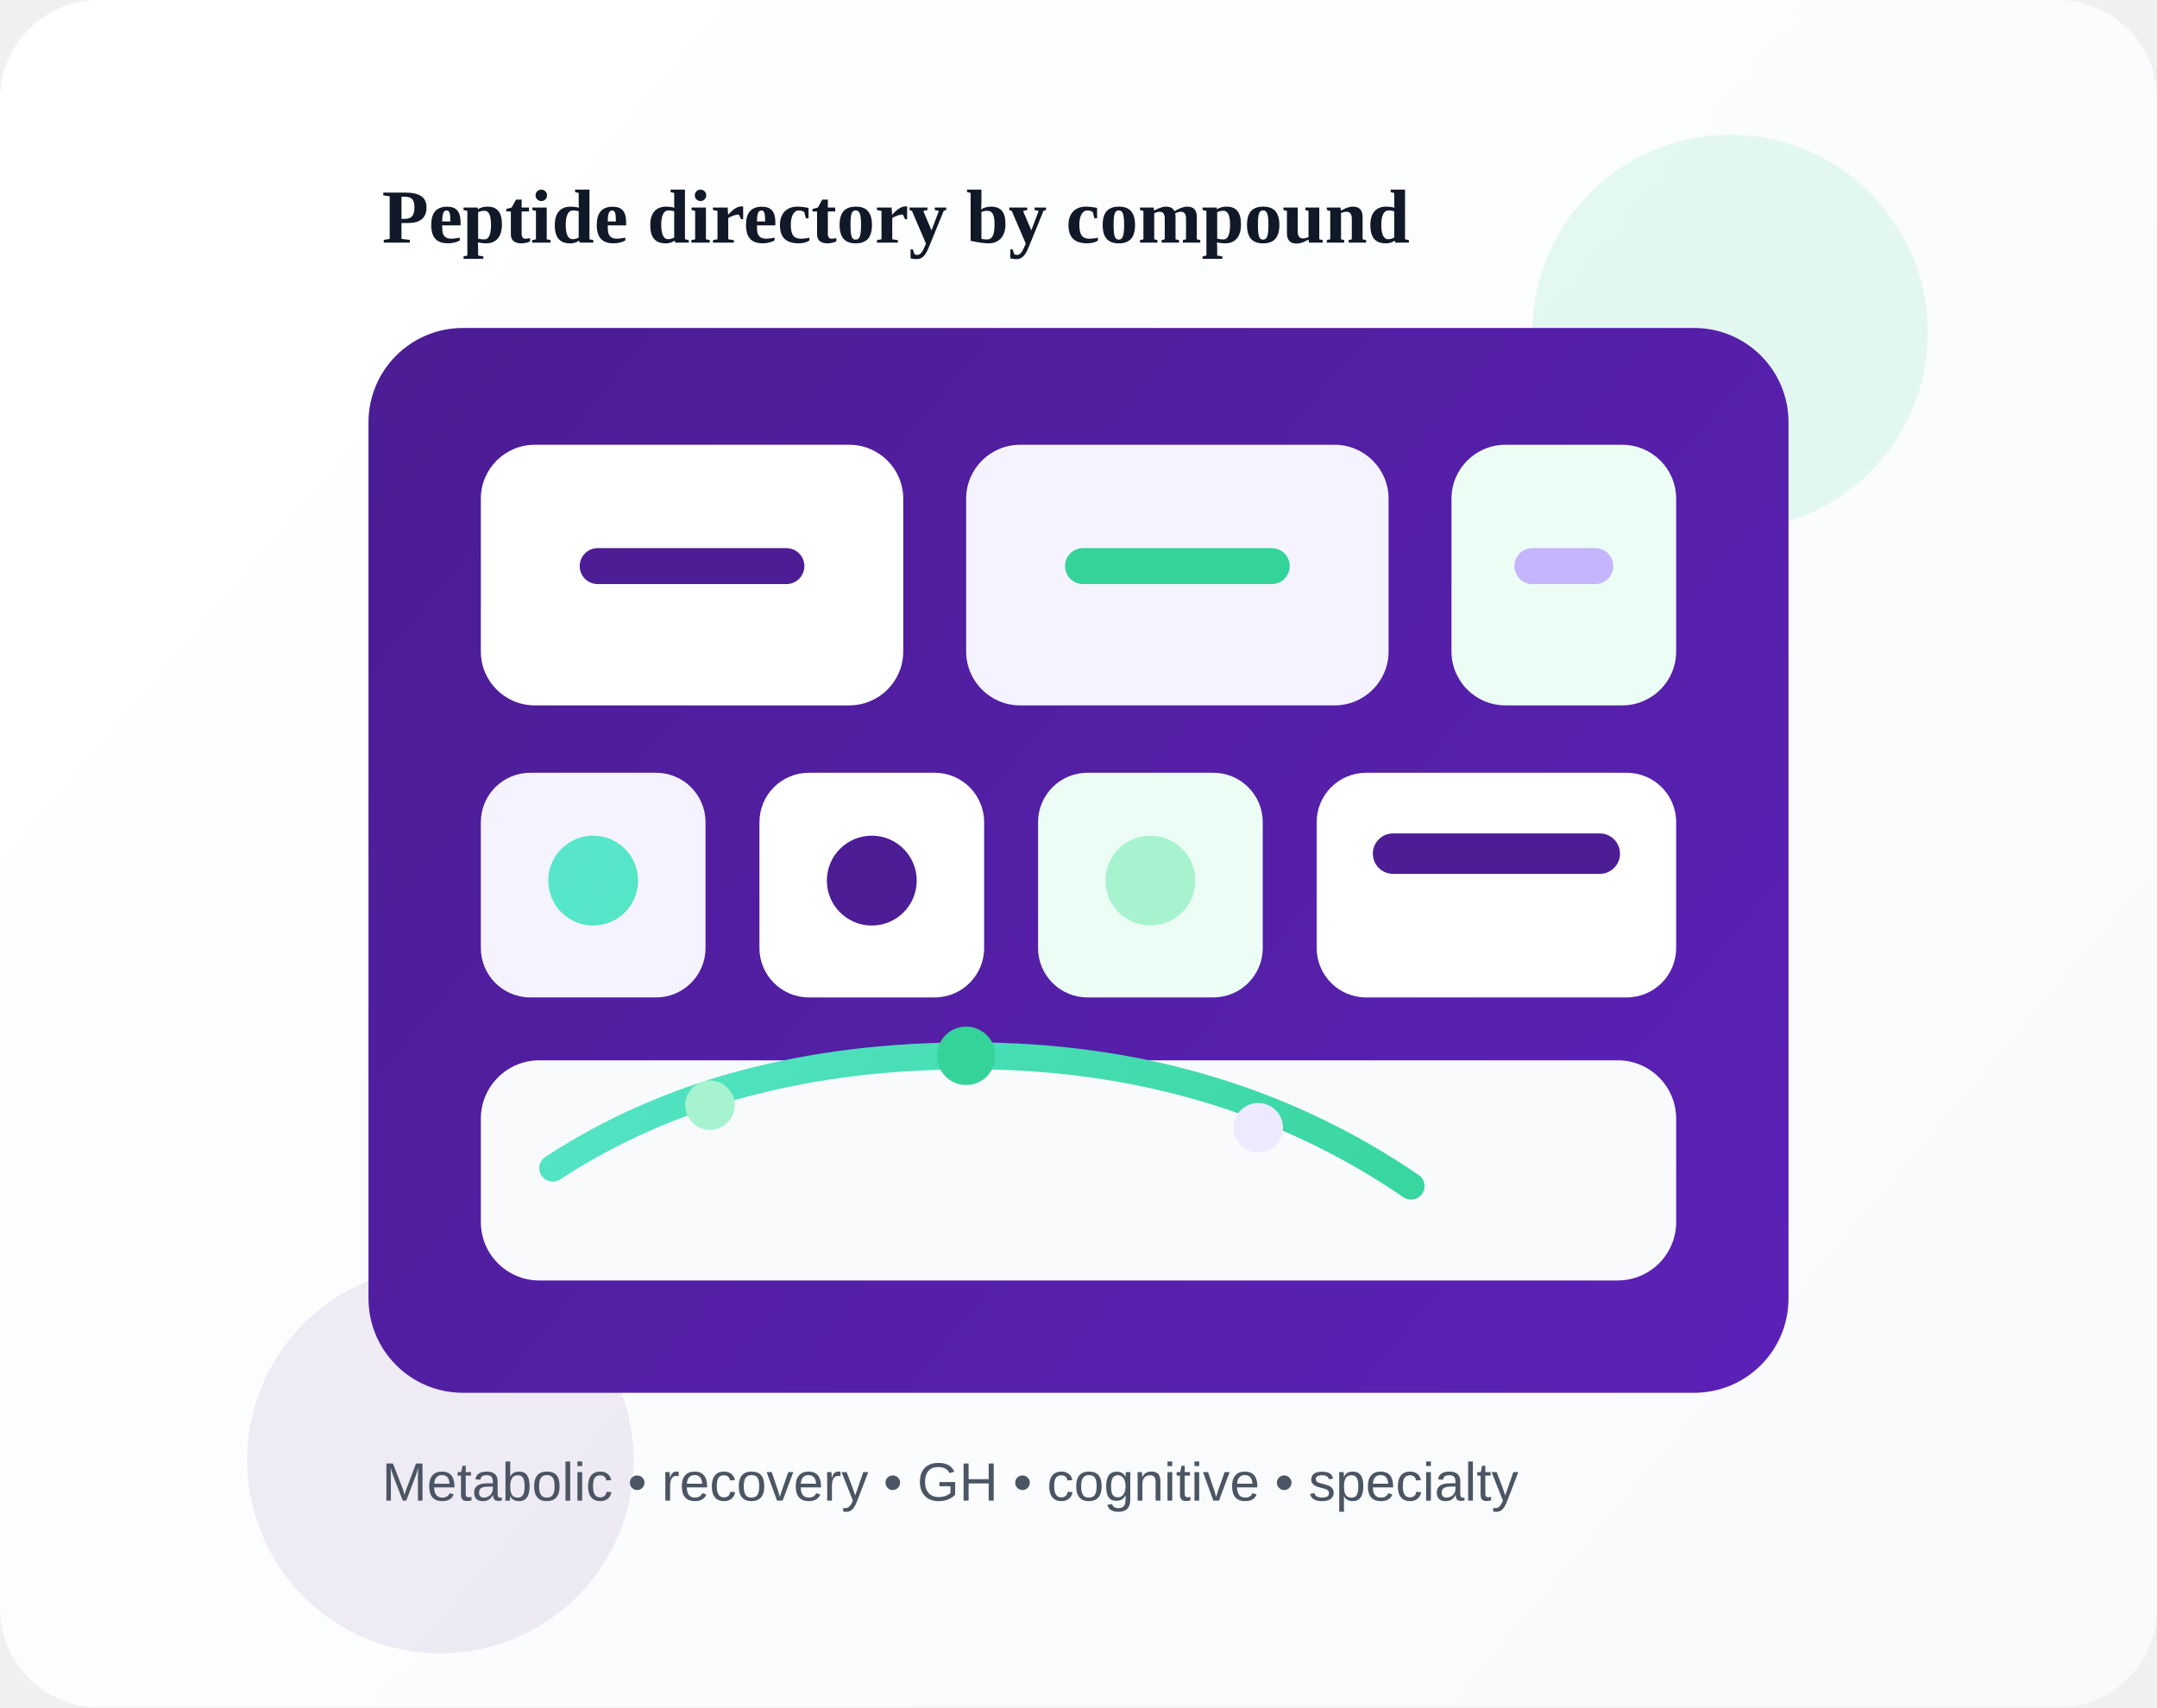
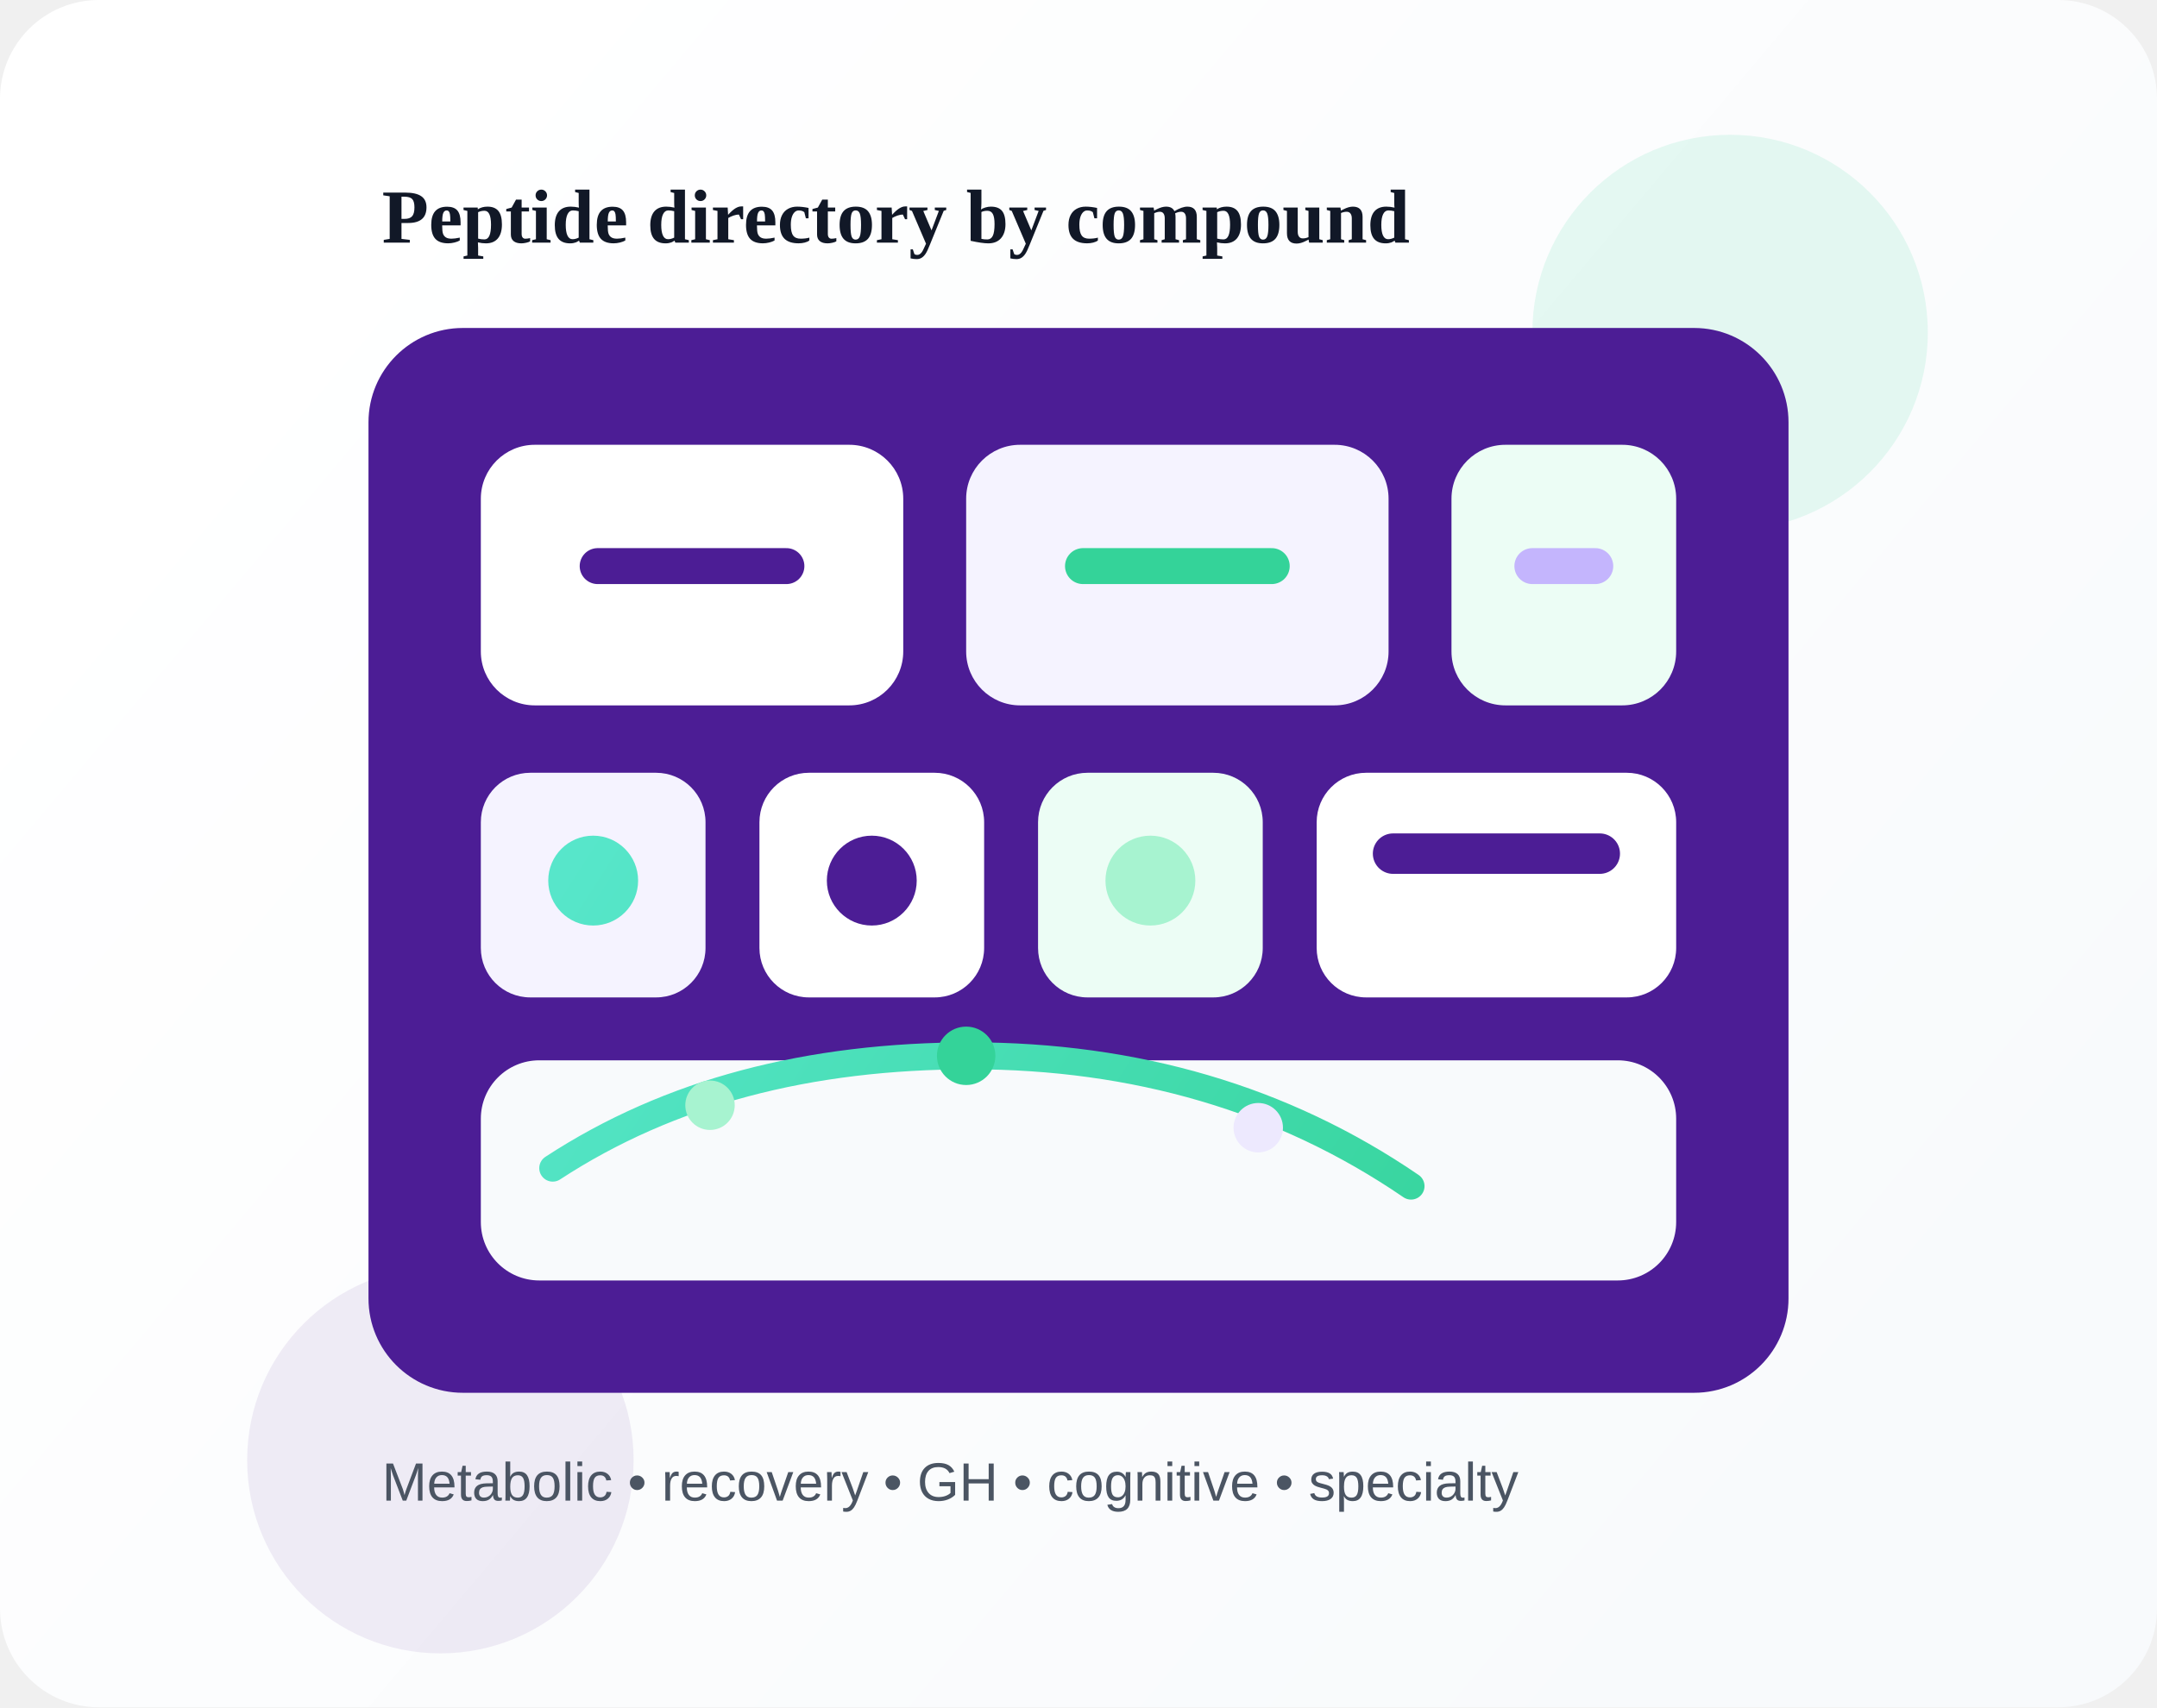
<svg xmlns="http://www.w3.org/2000/svg" width="960" height="760" viewBox="0 0 960 760" fill="none">
  <defs>
    <linearGradient id="dir-bg" x1="130" y1="88" x2="832" y2="680" gradientUnits="userSpaceOnUse">
      <stop stop-color="#FFFFFF" />
      <stop offset="1" stop-color="#F8FAFC" />
    </linearGradient>
    <linearGradient id="dir-dark" x1="196" y1="148" x2="764" y2="618" gradientUnits="userSpaceOnUse">
      <stop stop-color="#4C1D95" />
-       <stop offset="1" stop-color="#5B21B6" />
+       <stop offset="1" stop-color="#4C1D95" />
    </linearGradient>
    <linearGradient id="dir-accent" x1="236" y1="238" x2="704" y2="540" gradientUnits="userSpaceOnUse">
      <stop stop-color="#5EEAD4" />
      <stop offset="1" stop-color="#34D399" />
    </linearGradient>
  </defs>
  <rect width="960" height="760" rx="44" fill="url(#dir-bg)" />
  <circle cx="770" cy="148" r="88" fill="#34D399" fill-opacity=".12" />
  <circle cx="196" cy="650" r="86" fill="#4C1D95" fill-opacity=".08" />
  <rect x="164" y="146" width="632" height="474" rx="42" fill="url(#dir-dark)" />
  <rect x="214" y="198" width="188" height="116" rx="24" fill="#FFFFFF" />
  <rect x="430" y="198" width="188" height="116" rx="24" fill="#F5F3FF" />
  <rect x="646" y="198" width="100" height="116" rx="24" fill="#ECFDF5" />
  <rect x="214" y="344" width="100" height="100" rx="22" fill="#F5F3FF" />
  <rect x="338" y="344" width="100" height="100" rx="22" fill="#FFFFFF" />
  <rect x="462" y="344" width="100" height="100" rx="22" fill="#ECFDF5" />
  <rect x="586" y="344" width="160" height="100" rx="22" fill="#FFFFFF" />
  <rect x="214" y="472" width="532" height="98" rx="26" fill="#F8FAFC" />
  <path d="M266 252H350" stroke="#4C1D95" stroke-width="16" stroke-linecap="round" />
  <path d="M482 252H566" stroke="#34D399" stroke-width="16" stroke-linecap="round" />
  <path d="M682 252H710" stroke="#C4B5FD" stroke-width="16" stroke-linecap="round" />
  <circle cx="264" cy="392" r="20" fill="url(#dir-accent)" />
  <circle cx="388" cy="392" r="20" fill="#4C1D95" />
  <circle cx="512" cy="392" r="20" fill="#A7F3D0" />
  <path d="M620 380H712" stroke="#4C1D95" stroke-width="18" stroke-linecap="round" />
  <path d="M246 520C298 486 360 470 432 470C505 470 571 489 628 528" stroke="url(#dir-accent)" stroke-width="12" stroke-linecap="round" />
  <circle cx="316" cy="492" r="11" fill="#A7F3D0" />
  <circle cx="430" cy="470" r="13" fill="#34D399" />
  <circle cx="560" cy="502" r="11" fill="#EDE9FE" />
  <text x="170" y="108" fill="#111827" font-family="Georgia, 'Times New Roman', serif" font-size="34" font-weight="700">Peptide directory by compound</text>
  <text x="170" y="668" fill="#4B5563" font-family="Arial, Helvetica, sans-serif" font-size="24">Metabolic • recovery • GH • cognitive • specialty</text>
</svg>
